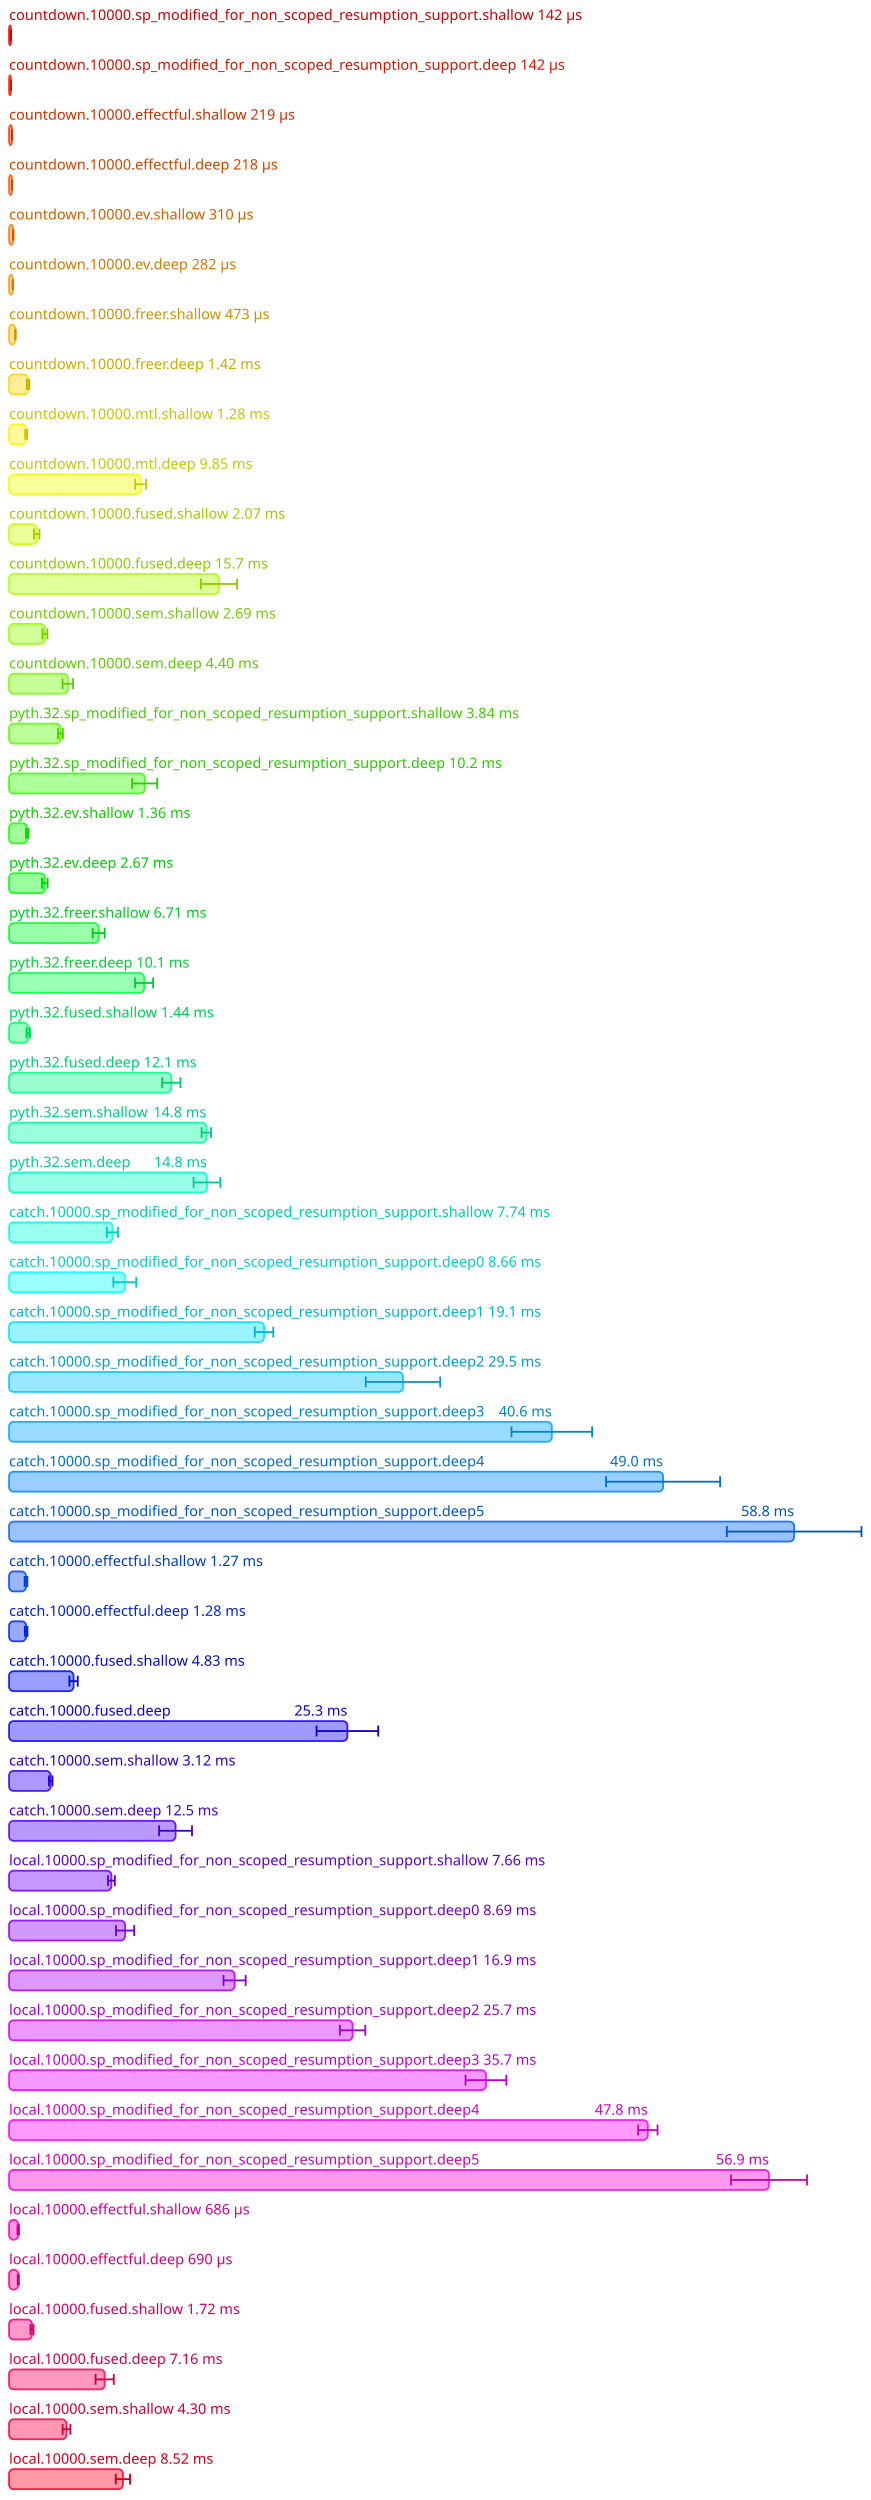
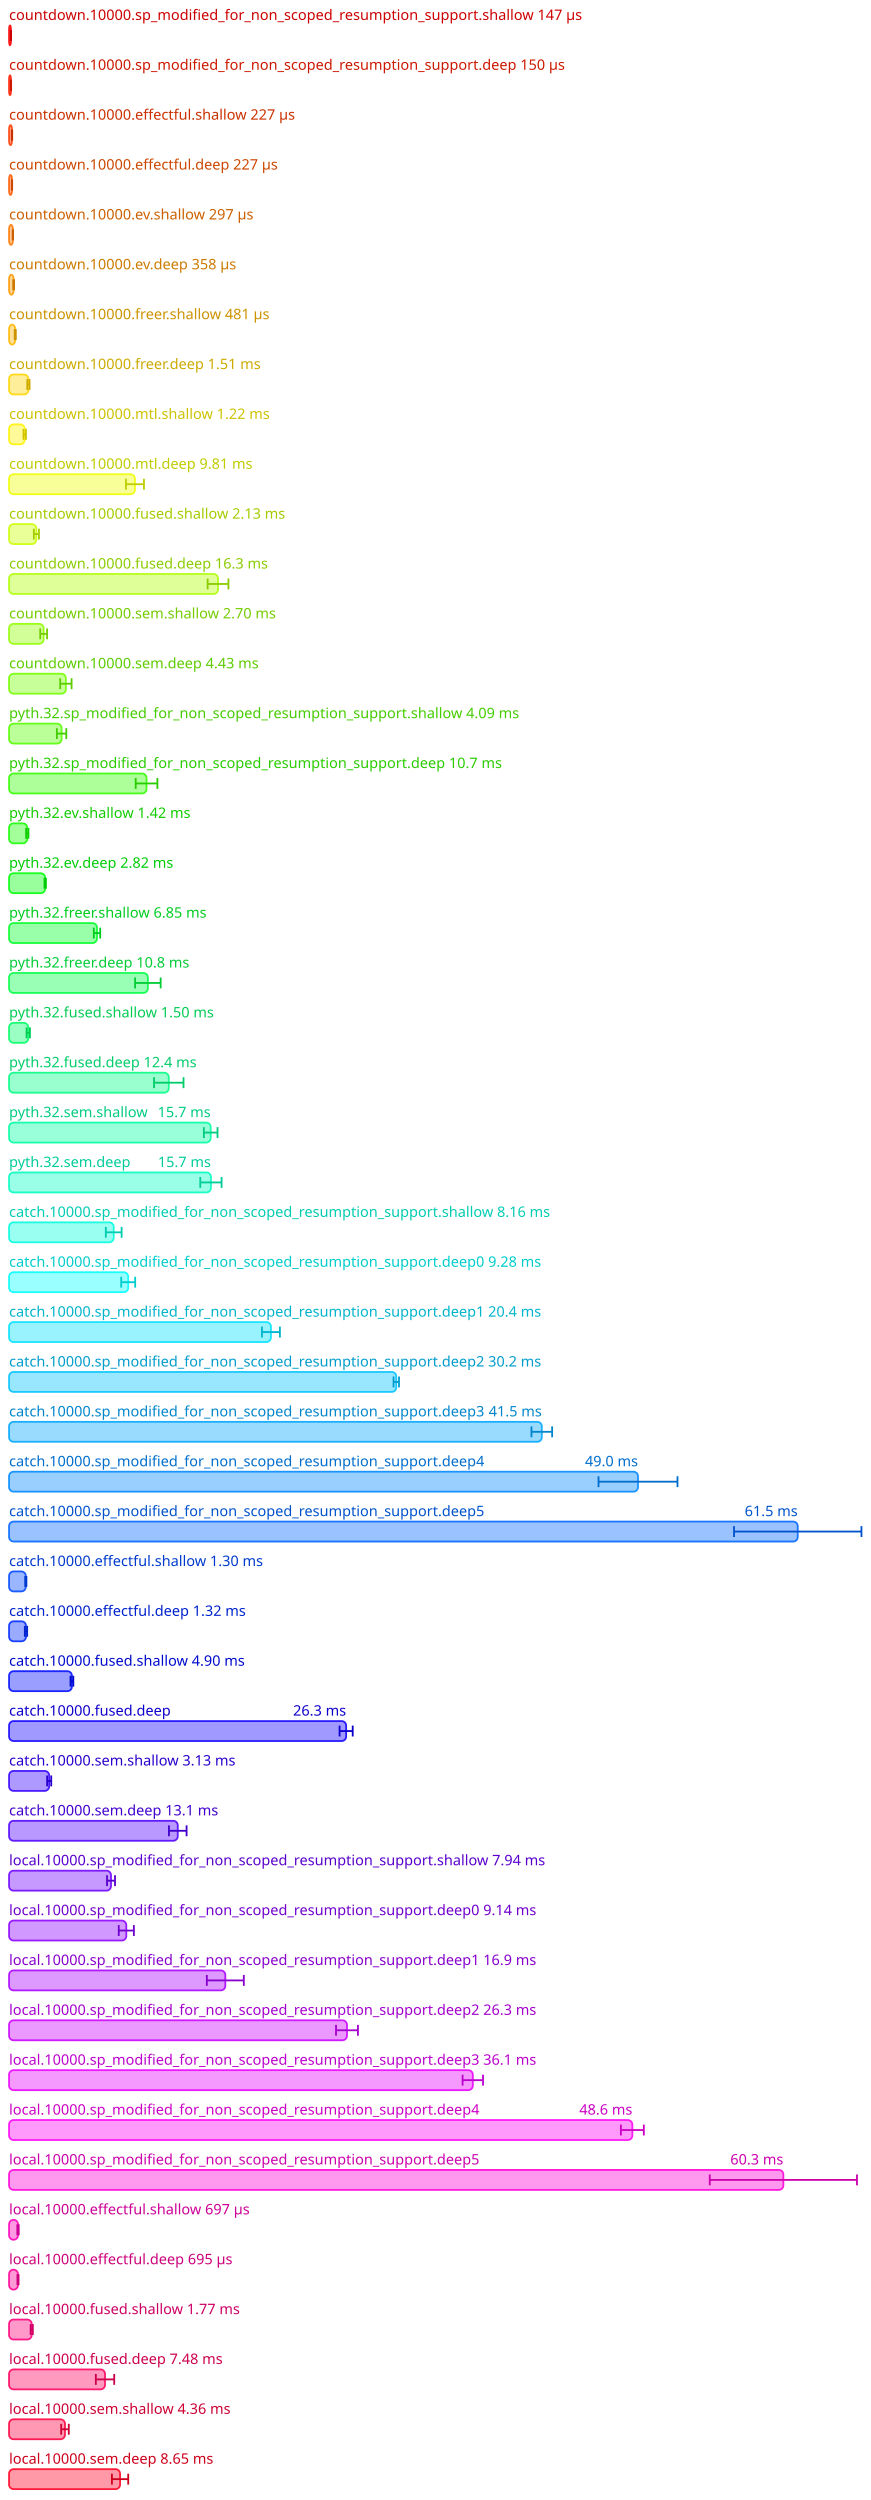
<svg xmlns="http://www.w3.org/2000/svg" height="2757" width="960.0" font-size="16" font-family="sans-serif" stroke-width="2">
  <g transform="translate(10.0 0)">
-     <text fill="hsl(0, 100%, 40%)" y="22">countdown.10000.sp_modified_for_non_scoped_resumption_support.shallow 142  μs</text>
-     <g>
-       <rect y="28" rx="5" height="22" width="2.097" fill="hsl(0, 100%, 80%)" stroke="hsl(0, 100%, 55%)" />
+     <text fill="hsl(0, 100%, 40%)" y="22">countdown.10000.sp_modified_for_non_scoped_resumption_support.shallow 147  μs</text>
+     <g>
+       <rect y="28" rx="5" height="22" width="2.079" fill="hsl(0, 100%, 80%)" stroke="hsl(0, 100%, 55%)" />
      <g stroke="hsl(0, 100%, 40%)">
-         <line x1="1.92" x2="2.273" y1="39" y2="39" />
-         <line x1="1.92" x2="1.92" y1="33" y2="45" />
-         <line x1="2.273" x2="2.273" y1="33" y2="45" />
-       </g>
-     </g>
-     <text fill="hsl(7, 100%, 40%)" y="77">countdown.10000.sp_modified_for_non_scoped_resumption_support.deep 142  μs</text>
-     <g>
-       <rect y="83" rx="5" height="22" width="2.087" fill="hsl(7, 100%, 80%)" stroke="hsl(7, 100%, 55%)" />
+         <line x1="1.921" x2="2.237" y1="39" y2="39" />
+         <line x1="1.921" x2="1.921" y1="33" y2="45" />
+         <line x1="2.237" x2="2.237" y1="33" y2="45" />
+       </g>
+     </g>
+     <text fill="hsl(7, 100%, 40%)" y="77">countdown.10000.sp_modified_for_non_scoped_resumption_support.deep 150  μs</text>
+     <g>
+       <rect y="83" rx="5" height="22" width="2.118" fill="hsl(7, 100%, 80%)" stroke="hsl(7, 100%, 55%)" />
      <g stroke="hsl(7, 100%, 40%)">
-         <line x1="1.883" x2="2.291" y1="94" y2="94" />
-         <line x1="1.883" x2="1.883" y1="88" y2="100" />
-         <line x1="2.291" x2="2.291" y1="88" y2="100" />
-       </g>
-     </g>
-     <text fill="hsl(14, 100%, 40%)" y="132">countdown.10000.effectful.shallow 219  μs</text>
-     <g>
-       <rect y="138" rx="5" height="22" width="3.221" fill="hsl(14, 100%, 80%)" stroke="hsl(14, 100%, 55%)" />
+         <line x1="1.95" x2="2.285" y1="94" y2="94" />
+         <line x1="1.95" x2="1.95" y1="88" y2="100" />
+         <line x1="2.285" x2="2.285" y1="88" y2="100" />
+       </g>
+     </g>
+     <text fill="hsl(14, 100%, 40%)" y="132">countdown.10000.effectful.shallow 227  μs</text>
+     <g>
+       <rect y="138" rx="5" height="22" width="3.208" fill="hsl(14, 100%, 80%)" stroke="hsl(14, 100%, 55%)" />
      <g stroke="hsl(14, 100%, 40%)">
-         <line x1="3.031" x2="3.411" y1="149" y2="149" />
-         <line x1="3.031" x2="3.031" y1="143" y2="155" />
-         <line x1="3.411" x2="3.411" y1="143" y2="155" />
-       </g>
-     </g>
-     <text fill="hsl(21, 100%, 40%)" y="187">countdown.10000.effectful.deep 218  μs</text>
-     <g>
-       <rect y="193" rx="5" height="22" width="3.214" fill="hsl(21, 100%, 80%)" stroke="hsl(21, 100%, 55%)" />
+         <line x1="2.96" x2="3.456" y1="149" y2="149" />
+         <line x1="2.96" x2="2.96" y1="143" y2="155" />
+         <line x1="3.456" x2="3.456" y1="143" y2="155" />
+       </g>
+     </g>
+     <text fill="hsl(21, 100%, 40%)" y="187">countdown.10000.effectful.deep 227  μs</text>
+     <g>
+       <rect y="193" rx="5" height="22" width="3.208" fill="hsl(21, 100%, 80%)" stroke="hsl(21, 100%, 55%)" />
      <g stroke="hsl(21, 100%, 40%)">
-         <line x1="3.016" x2="3.412" y1="204" y2="204" />
-         <line x1="3.016" x2="3.016" y1="198" y2="210" />
-         <line x1="3.412" x2="3.412" y1="198" y2="210" />
-       </g>
-     </g>
-     <text fill="hsl(28, 100%, 40%)" y="242">countdown.10000.ev.shallow 310  μs</text>
-     <g>
-       <rect y="248" rx="5" height="22" width="4.57" fill="hsl(28, 100%, 80%)" stroke="hsl(28, 100%, 55%)" />
+         <line x1="3.019" x2="3.396" y1="204" y2="204" />
+         <line x1="3.019" x2="3.019" y1="198" y2="210" />
+         <line x1="3.396" x2="3.396" y1="198" y2="210" />
+       </g>
+     </g>
+     <text fill="hsl(28, 100%, 40%)" y="242">countdown.10000.ev.shallow 297  μs</text>
+     <g>
+       <rect y="248" rx="5" height="22" width="4.202" fill="hsl(28, 100%, 80%)" stroke="hsl(28, 100%, 55%)" />
      <g stroke="hsl(28, 100%, 40%)">
-         <line x1="4.184" x2="4.956" y1="259" y2="259" />
-         <line x1="4.184" x2="4.184" y1="253" y2="265" />
-         <line x1="4.956" x2="4.956" y1="253" y2="265" />
-       </g>
-     </g>
-     <text fill="hsl(36, 100%, 40%)" y="297">countdown.10000.ev.deep 282  μs</text>
-     <g>
-       <rect y="303" rx="5" height="22" width="4.153" fill="hsl(36, 100%, 80%)" stroke="hsl(36, 100%, 55%)" />
+         <line x1="4.005" x2="4.398" y1="259" y2="259" />
+         <line x1="4.005" x2="4.005" y1="253" y2="265" />
+         <line x1="4.398" x2="4.398" y1="253" y2="265" />
+       </g>
+     </g>
+     <text fill="hsl(36, 100%, 40%)" y="297">countdown.10000.ev.deep 358  μs</text>
+     <g>
+       <rect y="303" rx="5" height="22" width="5.068" fill="hsl(36, 100%, 80%)" stroke="hsl(36, 100%, 55%)" />
      <g stroke="hsl(36, 100%, 40%)">
-         <line x1="3.786" x2="4.519" y1="314" y2="314" />
-         <line x1="3.786" x2="3.786" y1="308" y2="320" />
-         <line x1="4.519" x2="4.519" y1="308" y2="320" />
-       </g>
-     </g>
-     <text fill="hsl(43, 100%, 40%)" y="352">countdown.10000.freer.shallow 473  μs</text>
-     <g>
-       <rect y="358" rx="5" height="22" width="6.97" fill="hsl(43, 100%, 80%)" stroke="hsl(43, 100%, 55%)" />
+         <line x1="4.606" x2="5.529" y1="314" y2="314" />
+         <line x1="4.606" x2="4.606" y1="308" y2="320" />
+         <line x1="5.529" x2="5.529" y1="308" y2="320" />
+       </g>
+     </g>
+     <text fill="hsl(43, 100%, 40%)" y="352">countdown.10000.freer.shallow 481  μs</text>
+     <g>
+       <rect y="358" rx="5" height="22" width="6.813" fill="hsl(43, 100%, 80%)" stroke="hsl(43, 100%, 55%)" />
      <g stroke="hsl(43, 100%, 40%)">
-         <line x1="6.596" x2="7.345" y1="369" y2="369" />
-         <line x1="6.596" x2="6.596" y1="363" y2="375" />
-         <line x1="7.345" x2="7.345" y1="363" y2="375" />
-       </g>
-     </g>
-     <text fill="hsl(50, 100%, 40%)" y="407">countdown.10000.freer.deep 1.42 ms</text>
-     <g>
-       <rect y="413" rx="5" height="22" width="20.977" fill="hsl(50, 100%, 80%)" stroke="hsl(50, 100%, 55%)" />
+         <line x1="6.212" x2="7.414" y1="369" y2="369" />
+         <line x1="6.212" x2="6.212" y1="363" y2="375" />
+         <line x1="7.414" x2="7.414" y1="363" y2="375" />
+       </g>
+     </g>
+     <text fill="hsl(50, 100%, 40%)" y="407">countdown.10000.freer.deep 1.51 ms</text>
+     <g>
+       <rect y="413" rx="5" height="22" width="21.35" fill="hsl(50, 100%, 80%)" stroke="hsl(50, 100%, 55%)" />
      <g stroke="hsl(50, 100%, 40%)">
-         <line x1="19.635" x2="22.32" y1="424" y2="424" />
-         <line x1="19.635" x2="19.635" y1="418" y2="430" />
-         <line x1="22.32" x2="22.32" y1="418" y2="430" />
-       </g>
-     </g>
-     <text fill="hsl(57, 100%, 40%)" y="462">countdown.10000.mtl.shallow 1.28 ms</text>
-     <g>
-       <rect y="468" rx="5" height="22" width="18.879" fill="hsl(57, 100%, 80%)" stroke="hsl(57, 100%, 55%)" />
+         <line x1="20.105" x2="22.595" y1="424" y2="424" />
+         <line x1="20.105" x2="20.105" y1="418" y2="430" />
+         <line x1="22.595" x2="22.595" y1="418" y2="430" />
+       </g>
+     </g>
+     <text fill="hsl(57, 100%, 40%)" y="462">countdown.10000.mtl.shallow 1.22 ms</text>
+     <g>
+       <rect y="468" rx="5" height="22" width="17.286" fill="hsl(57, 100%, 80%)" stroke="hsl(57, 100%, 55%)" />
      <g stroke="hsl(57, 100%, 40%)">
-         <line x1="17.775" x2="19.982" y1="479" y2="479" />
-         <line x1="17.775" x2="17.775" y1="473" y2="485" />
-         <line x1="19.982" x2="19.982" y1="473" y2="485" />
-       </g>
-     </g>
-     <text fill="hsl(64, 100%, 40%)" y="517">countdown.10000.mtl.deep 9.85 ms</text>
-     <g>
-       <rect y="523" rx="5" height="22" width="145.062" fill="hsl(64, 100%, 80%)" stroke="hsl(64, 100%, 55%)" />
+         <line x1="15.949" x2="18.623" y1="479" y2="479" />
+         <line x1="15.949" x2="15.949" y1="473" y2="485" />
+         <line x1="18.623" x2="18.623" y1="473" y2="485" />
+       </g>
+     </g>
+     <text fill="hsl(64, 100%, 40%)" y="517">countdown.10000.mtl.deep 9.81 ms</text>
+     <g>
+       <rect y="523" rx="5" height="22" width="138.818" fill="hsl(64, 100%, 80%)" stroke="hsl(64, 100%, 55%)" />
      <g stroke="hsl(64, 100%, 40%)">
-         <line x1="139.046" x2="151.077" y1="534" y2="534" />
-         <line x1="139.046" x2="139.046" y1="528" y2="540" />
-         <line x1="151.077" x2="151.077" y1="528" y2="540" />
-       </g>
-     </g>
-     <text fill="hsl(72, 100%, 40%)" y="572">countdown.10000.fused.shallow 2.07 ms</text>
-     <g>
-       <rect y="578" rx="5" height="22" width="30.462" fill="hsl(72, 100%, 80%)" stroke="hsl(72, 100%, 55%)" />
+         <line x1="128.887" x2="148.748" y1="534" y2="534" />
+         <line x1="128.887" x2="128.887" y1="528" y2="540" />
+         <line x1="148.748" x2="148.748" y1="528" y2="540" />
+       </g>
+     </g>
+     <text fill="hsl(72, 100%, 40%)" y="572">countdown.10000.fused.shallow 2.13 ms</text>
+     <g>
+       <rect y="578" rx="5" height="22" width="30.137" fill="hsl(72, 100%, 80%)" stroke="hsl(72, 100%, 55%)" />
      <g stroke="hsl(72, 100%, 40%)">
-         <line x1="27.431" x2="33.494" y1="589" y2="589" />
-         <line x1="27.431" x2="27.431" y1="583" y2="595" />
-         <line x1="33.494" x2="33.494" y1="583" y2="595" />
-       </g>
-     </g>
-     <text fill="hsl(79, 100%, 40%)" y="627">countdown.10000.fused.deep 15.7 ms</text>
-     <g>
-       <rect y="633" rx="5" height="22" width="231.491" fill="hsl(79, 100%, 80%)" stroke="hsl(79, 100%, 55%)" />
+         <line x1="27.323" x2="32.951" y1="589" y2="589" />
+         <line x1="27.323" x2="27.323" y1="583" y2="595" />
+         <line x1="32.951" x2="32.951" y1="583" y2="595" />
+       </g>
+     </g>
+     <text fill="hsl(79, 100%, 40%)" y="627">countdown.10000.fused.deep 16.3 ms</text>
+     <g>
+       <rect y="633" rx="5" height="22" width="230.444" fill="hsl(79, 100%, 80%)" stroke="hsl(79, 100%, 55%)" />
      <g stroke="hsl(79, 100%, 40%)">
-         <line x1="211.548" x2="251.434" y1="644" y2="644" />
-         <line x1="211.548" x2="211.548" y1="638" y2="650" />
-         <line x1="251.434" x2="251.434" y1="638" y2="650" />
-       </g>
-     </g>
-     <text fill="hsl(86, 100%, 40%)" y="682">countdown.10000.sem.shallow 2.69 ms</text>
-     <g>
-       <rect y="688" rx="5" height="22" width="39.584" fill="hsl(86, 100%, 80%)" stroke="hsl(86, 100%, 55%)" />
+         <line x1="218.985" x2="241.902" y1="644" y2="644" />
+         <line x1="218.985" x2="218.985" y1="638" y2="650" />
+         <line x1="241.902" x2="241.902" y1="638" y2="650" />
+       </g>
+     </g>
+     <text fill="hsl(86, 100%, 40%)" y="682">countdown.10000.sem.shallow 2.70 ms</text>
+     <g>
+       <rect y="688" rx="5" height="22" width="38.139" fill="hsl(86, 100%, 80%)" stroke="hsl(86, 100%, 55%)" />
      <g stroke="hsl(86, 100%, 40%)">
-         <line x1="36.867" x2="42.301" y1="699" y2="699" />
-         <line x1="36.867" x2="36.867" y1="693" y2="705" />
-         <line x1="42.301" x2="42.301" y1="693" y2="705" />
-       </g>
-     </g>
-     <text fill="hsl(93, 100%, 40%)" y="737">countdown.10000.sem.deep 4.40 ms</text>
-     <g>
-       <rect y="743" rx="5" height="22" width="64.787" fill="hsl(93, 100%, 80%)" stroke="hsl(93, 100%, 55%)" />
+         <line x1="34.365" x2="41.913" y1="699" y2="699" />
+         <line x1="34.365" x2="34.365" y1="693" y2="705" />
+         <line x1="41.913" x2="41.913" y1="693" y2="705" />
+       </g>
+     </g>
+     <text fill="hsl(93, 100%, 40%)" y="737">countdown.10000.sem.deep 4.43 ms</text>
+     <g>
+       <rect y="743" rx="5" height="22" width="62.674" fill="hsl(93, 100%, 80%)" stroke="hsl(93, 100%, 55%)" />
      <g stroke="hsl(93, 100%, 40%)">
-         <line x1="58.963" x2="70.61" y1="754" y2="754" />
-         <line x1="58.963" x2="58.963" y1="748" y2="760" />
-         <line x1="70.61" x2="70.61" y1="748" y2="760" />
-       </g>
-     </g>
-     <text fill="hsl(100, 100%, 40%)" y="792">pyth.32.sp_modified_for_non_scoped_resumption_support.shallow 3.84 ms</text>
-     <g>
-       <rect y="798" rx="5" height="22" width="56.627" fill="hsl(100, 100%, 80%)" stroke="hsl(100, 100%, 55%)" />
+         <line x1="56.408" x2="68.939" y1="754" y2="754" />
+         <line x1="56.408" x2="56.408" y1="748" y2="760" />
+         <line x1="68.939" x2="68.939" y1="748" y2="760" />
+       </g>
+     </g>
+     <text fill="hsl(100, 100%, 40%)" y="792">pyth.32.sp_modified_for_non_scoped_resumption_support.shallow 4.09 ms</text>
+     <g>
+       <rect y="798" rx="5" height="22" width="57.913" fill="hsl(100, 100%, 80%)" stroke="hsl(100, 100%, 55%)" />
      <g stroke="hsl(100, 100%, 40%)">
-         <line x1="53.946" x2="59.308" y1="809" y2="809" />
-         <line x1="53.946" x2="53.946" y1="803" y2="815" />
-         <line x1="59.308" x2="59.308" y1="803" y2="815" />
-       </g>
-     </g>
-     <text fill="hsl(108, 100%, 40%)" y="847">pyth.32.sp_modified_for_non_scoped_resumption_support.deep 10.2 ms</text>
-     <g>
-       <rect y="853" rx="5" height="22" width="149.61" fill="hsl(108, 100%, 80%)" stroke="hsl(108, 100%, 55%)" />
+         <line x1="52.714" x2="63.112" y1="809" y2="809" />
+         <line x1="52.714" x2="52.714" y1="803" y2="815" />
+         <line x1="63.112" x2="63.112" y1="803" y2="815" />
+       </g>
+     </g>
+     <text fill="hsl(108, 100%, 40%)" y="847">pyth.32.sp_modified_for_non_scoped_resumption_support.deep 10.7 ms</text>
+     <g>
+       <rect y="853" rx="5" height="22" width="151.602" fill="hsl(108, 100%, 80%)" stroke="hsl(108, 100%, 55%)" />
      <g stroke="hsl(108, 100%, 40%)">
-         <line x1="135.812" x2="163.409" y1="864" y2="864" />
-         <line x1="135.812" x2="135.812" y1="858" y2="870" />
-         <line x1="163.409" x2="163.409" y1="858" y2="870" />
-       </g>
-     </g>
-     <text fill="hsl(115, 100%, 40%)" y="902">pyth.32.ev.shallow 1.36 ms</text>
-     <g>
-       <rect y="908" rx="5" height="22" width="20.09" fill="hsl(115, 100%, 80%)" stroke="hsl(115, 100%, 55%)" />
+         <line x1="139.647" x2="163.557" y1="864" y2="864" />
+         <line x1="139.647" x2="139.647" y1="858" y2="870" />
+         <line x1="163.557" x2="163.557" y1="858" y2="870" />
+       </g>
+     </g>
+     <text fill="hsl(115, 100%, 40%)" y="902">pyth.32.ev.shallow 1.42 ms</text>
+     <g>
+       <rect y="908" rx="5" height="22" width="20.084" fill="hsl(115, 100%, 80%)" stroke="hsl(115, 100%, 55%)" />
      <g stroke="hsl(115, 100%, 40%)">
-         <line x1="18.734" x2="21.446" y1="919" y2="919" />
-         <line x1="18.734" x2="18.734" y1="913" y2="925" />
-         <line x1="21.446" x2="21.446" y1="913" y2="925" />
-       </g>
-     </g>
-     <text fill="hsl(122, 100%, 40%)" y="957">pyth.32.ev.deep 2.67 ms</text>
-     <g>
-       <rect y="963" rx="5" height="22" width="39.403" fill="hsl(122, 100%, 80%)" stroke="hsl(122, 100%, 55%)" />
+         <line x1="18.824" x2="21.345" y1="919" y2="919" />
+         <line x1="18.824" x2="18.824" y1="913" y2="925" />
+         <line x1="21.345" x2="21.345" y1="913" y2="925" />
+       </g>
+     </g>
+     <text fill="hsl(122, 100%, 40%)" y="957">pyth.32.ev.deep 2.82 ms</text>
+     <g>
+       <rect y="963" rx="5" height="22" width="39.842" fill="hsl(122, 100%, 80%)" stroke="hsl(122, 100%, 55%)" />
      <g stroke="hsl(122, 100%, 40%)">
-         <line x1="36.298" x2="42.508" y1="974" y2="974" />
-         <line x1="36.298" x2="36.298" y1="968" y2="980" />
-         <line x1="42.508" x2="42.508" y1="968" y2="980" />
-       </g>
-     </g>
-     <text fill="hsl(129, 100%, 40%)" y="1012">pyth.32.freer.shallow 6.71 ms</text>
-     <g>
-       <rect y="1018" rx="5" height="22" width="98.804" fill="hsl(129, 100%, 80%)" stroke="hsl(129, 100%, 55%)" />
+         <line x1="39.068" x2="40.617" y1="974" y2="974" />
+         <line x1="39.068" x2="39.068" y1="968" y2="980" />
+         <line x1="40.617" x2="40.617" y1="968" y2="980" />
+       </g>
+     </g>
+     <text fill="hsl(129, 100%, 40%)" y="1012">pyth.32.freer.shallow 6.85 ms</text>
+     <g>
+       <rect y="1018" rx="5" height="22" width="96.985" fill="hsl(129, 100%, 80%)" stroke="hsl(129, 100%, 55%)" />
      <g stroke="hsl(129, 100%, 40%)">
-         <line x1="92.184" x2="105.424" y1="1029" y2="1029" />
-         <line x1="92.184" x2="92.184" y1="1023" y2="1035" />
-         <line x1="105.424" x2="105.424" y1="1023" y2="1035" />
-       </g>
-     </g>
-     <text fill="hsl(136, 100%, 40%)" y="1067">pyth.32.freer.deep 10.1 ms</text>
-     <g>
-       <rect y="1073" rx="5" height="22" width="148.9" fill="hsl(136, 100%, 80%)" stroke="hsl(136, 100%, 55%)" />
+         <line x1="93.458" x2="100.512" y1="1029" y2="1029" />
+         <line x1="93.458" x2="93.458" y1="1023" y2="1035" />
+         <line x1="100.512" x2="100.512" y1="1023" y2="1035" />
+       </g>
+     </g>
+     <text fill="hsl(136, 100%, 40%)" y="1067">pyth.32.freer.deep 10.8 ms</text>
+     <g>
+       <rect y="1073" rx="5" height="22" width="153.085" fill="hsl(136, 100%, 80%)" stroke="hsl(136, 100%, 55%)" />
      <g stroke="hsl(136, 100%, 40%)">
-         <line x1="138.95" x2="158.849" y1="1084" y2="1084" />
-         <line x1="138.95" x2="138.95" y1="1078" y2="1090" />
-         <line x1="158.849" x2="158.849" y1="1078" y2="1090" />
-       </g>
-     </g>
-     <text fill="hsl(144, 100%, 40%)" y="1122">pyth.32.fused.shallow 1.44 ms</text>
-     <g>
-       <rect y="1128" rx="5" height="22" width="21.181" fill="hsl(144, 100%, 80%)" stroke="hsl(144, 100%, 55%)" />
+         <line x1="139.003" x2="167.168" y1="1084" y2="1084" />
+         <line x1="139.003" x2="139.003" y1="1078" y2="1090" />
+         <line x1="167.168" x2="167.168" y1="1078" y2="1090" />
+       </g>
+     </g>
+     <text fill="hsl(144, 100%, 40%)" y="1122">pyth.32.fused.shallow 1.50 ms</text>
+     <g>
+       <rect y="1128" rx="5" height="22" width="21.169" fill="hsl(144, 100%, 80%)" stroke="hsl(144, 100%, 55%)" />
      <g stroke="hsl(144, 100%, 40%)">
-         <line x1="19.337" x2="23.025" y1="1139" y2="1139" />
-         <line x1="19.337" x2="19.337" y1="1133" y2="1145" />
-         <line x1="23.025" x2="23.025" y1="1133" y2="1145" />
-       </g>
-     </g>
-     <text fill="hsl(151, 100%, 40%)" y="1177">pyth.32.fused.deep 12.1 ms</text>
-     <g>
-       <rect y="1183" rx="5" height="22" width="178.877" fill="hsl(151, 100%, 80%)" stroke="hsl(151, 100%, 55%)" />
+         <line x1="19.344" x2="22.994" y1="1139" y2="1139" />
+         <line x1="19.344" x2="19.344" y1="1133" y2="1145" />
+         <line x1="22.994" x2="22.994" y1="1133" y2="1145" />
+       </g>
+     </g>
+     <text fill="hsl(151, 100%, 40%)" y="1177">pyth.32.fused.deep 12.4 ms</text>
+     <g>
+       <rect y="1183" rx="5" height="22" width="176.122" fill="hsl(151, 100%, 80%)" stroke="hsl(151, 100%, 55%)" />
      <g stroke="hsl(151, 100%, 40%)">
-         <line x1="168.795" x2="188.96" y1="1194" y2="1194" />
-         <line x1="168.795" x2="168.795" y1="1188" y2="1200" />
-         <line x1="188.96" x2="188.96" y1="1188" y2="1200" />
+         <line x1="159.863" x2="192.382" y1="1194" y2="1194" />
+         <line x1="159.863" x2="159.863" y1="1188" y2="1200" />
+         <line x1="192.382" x2="192.382" y1="1188" y2="1200" />
      </g>
    </g>
    <g fill="hsl(158, 100%, 40%)">
      <text y="1232">pyth.32.sem.shallow</text>
-       <text y="1232" x="217.535" text-anchor="end">14.8 ms</text>
-     </g>
-     <g>
-       <rect y="1238" rx="5" height="22" width="217.535" fill="hsl(158, 100%, 80%)" stroke="hsl(158, 100%, 55%)" />
+       <text y="1232" x="222.357" text-anchor="end">15.7 ms</text>
+     </g>
+     <g>
+       <rect y="1238" rx="5" height="22" width="222.357" fill="hsl(158, 100%, 80%)" stroke="hsl(158, 100%, 55%)" />
      <g stroke="hsl(158, 100%, 40%)">
-         <line x1="212.308" x2="222.763" y1="1249" y2="1249" />
-         <line x1="212.308" x2="212.308" y1="1243" y2="1255" />
-         <line x1="222.763" x2="222.763" y1="1243" y2="1255" />
+         <line x1="214.828" x2="229.887" y1="1249" y2="1249" />
+         <line x1="214.828" x2="214.828" y1="1243" y2="1255" />
+         <line x1="229.887" x2="229.887" y1="1243" y2="1255" />
      </g>
    </g>
    <g fill="hsl(165, 100%, 40%)">
      <text y="1287">pyth.32.sem.deep</text>
-       <text y="1287" x="218.208" text-anchor="end">14.8 ms</text>
-     </g>
-     <g>
-       <rect y="1293" rx="5" height="22" width="218.208" fill="hsl(165, 100%, 80%)" stroke="hsl(165, 100%, 55%)" />
+       <text y="1287" x="222.618" text-anchor="end">15.7 ms</text>
+     </g>
+     <g>
+       <rect y="1293" rx="5" height="22" width="222.618" fill="hsl(165, 100%, 80%)" stroke="hsl(165, 100%, 55%)" />
      <g stroke="hsl(165, 100%, 40%)">
-         <line x1="203.449" x2="232.967" y1="1304" y2="1304" />
-         <line x1="203.449" x2="203.449" y1="1298" y2="1310" />
-         <line x1="232.967" x2="232.967" y1="1298" y2="1310" />
-       </g>
-     </g>
-     <text fill="hsl(172, 100%, 40%)" y="1342">catch.10000.sp_modified_for_non_scoped_resumption_support.shallow 7.74 ms</text>
-     <g>
-       <rect y="1348" rx="5" height="22" width="113.976" fill="hsl(172, 100%, 80%)" stroke="hsl(172, 100%, 55%)" />
+         <line x1="210.877" x2="234.359" y1="1304" y2="1304" />
+         <line x1="210.877" x2="210.877" y1="1298" y2="1310" />
+         <line x1="234.359" x2="234.359" y1="1298" y2="1310" />
+       </g>
+     </g>
+     <text fill="hsl(172, 100%, 40%)" y="1342">catch.10000.sp_modified_for_non_scoped_resumption_support.shallow 8.16 ms</text>
+     <g>
+       <rect y="1348" rx="5" height="22" width="115.41" fill="hsl(172, 100%, 80%)" stroke="hsl(172, 100%, 55%)" />
      <g stroke="hsl(172, 100%, 40%)">
-         <line x1="107.881" x2="120.072" y1="1359" y2="1359" />
-         <line x1="107.881" x2="107.881" y1="1353" y2="1365" />
-         <line x1="120.072" x2="120.072" y1="1353" y2="1365" />
-       </g>
-     </g>
-     <text fill="hsl(180, 100%, 40%)" y="1397">catch.10000.sp_modified_for_non_scoped_resumption_support.deep0 8.66 ms</text>
-     <g>
-       <rect y="1403" rx="5" height="22" width="127.619" fill="hsl(180, 100%, 80%)" stroke="hsl(180, 100%, 55%)" />
+         <line x1="106.706" x2="124.113" y1="1359" y2="1359" />
+         <line x1="106.706" x2="106.706" y1="1353" y2="1365" />
+         <line x1="124.113" x2="124.113" y1="1353" y2="1365" />
+       </g>
+     </g>
+     <text fill="hsl(180, 100%, 40%)" y="1397">catch.10000.sp_modified_for_non_scoped_resumption_support.deep0 9.28 ms</text>
+     <g>
+       <rect y="1403" rx="5" height="22" width="131.373" fill="hsl(180, 100%, 80%)" stroke="hsl(180, 100%, 55%)" />
      <g stroke="hsl(180, 100%, 40%)">
-         <line x1="115.022" x2="140.216" y1="1414" y2="1414" />
-         <line x1="115.022" x2="115.022" y1="1408" y2="1420" />
-         <line x1="140.216" x2="140.216" y1="1408" y2="1420" />
-       </g>
-     </g>
-     <text fill="hsl(187, 100%, 40%)" y="1452">catch.10000.sp_modified_for_non_scoped_resumption_support.deep1 19.1 ms</text>
-     <g>
-       <rect y="1458" rx="5" height="22" width="281.218" fill="hsl(187, 100%, 80%)" stroke="hsl(187, 100%, 55%)" />
+         <line x1="123.667" x2="139.078" y1="1414" y2="1414" />
+         <line x1="123.667" x2="123.667" y1="1408" y2="1420" />
+         <line x1="139.078" x2="139.078" y1="1408" y2="1420" />
+       </g>
+     </g>
+     <text fill="hsl(187, 100%, 40%)" y="1452">catch.10000.sp_modified_for_non_scoped_resumption_support.deep1 20.4 ms</text>
+     <g>
+       <rect y="1458" rx="5" height="22" width="288.785" fill="hsl(187, 100%, 80%)" stroke="hsl(187, 100%, 55%)" />
      <g stroke="hsl(187, 100%, 40%)">
-         <line x1="271.043" x2="291.393" y1="1469" y2="1469" />
-         <line x1="271.043" x2="271.043" y1="1463" y2="1475" />
-         <line x1="291.393" x2="291.393" y1="1463" y2="1475" />
-       </g>
-     </g>
-     <text fill="hsl(194, 100%, 40%)" y="1507">catch.10000.sp_modified_for_non_scoped_resumption_support.deep2 29.5 ms</text>
-     <g>
-       <rect y="1513" rx="5" height="22" width="434.41" fill="hsl(194, 100%, 80%)" stroke="hsl(194, 100%, 55%)" />
+         <line x1="278.886" x2="298.684" y1="1469" y2="1469" />
+         <line x1="278.886" x2="278.886" y1="1463" y2="1475" />
+         <line x1="298.684" x2="298.684" y1="1463" y2="1475" />
+       </g>
+     </g>
+     <text fill="hsl(194, 100%, 40%)" y="1507">catch.10000.sp_modified_for_non_scoped_resumption_support.deep2 30.2 ms</text>
+     <g>
+       <rect y="1513" rx="5" height="22" width="427.01" fill="hsl(194, 100%, 80%)" stroke="hsl(194, 100%, 55%)" />
      <g stroke="hsl(194, 100%, 40%)">
-         <line x1="393.382" x2="475.438" y1="1524" y2="1524" />
-         <line x1="393.382" x2="393.382" y1="1518" y2="1530" />
-         <line x1="475.438" x2="475.438" y1="1518" y2="1530" />
+         <line x1="423.991" x2="430.03" y1="1524" y2="1524" />
+         <line x1="423.991" x2="423.991" y1="1518" y2="1530" />
+         <line x1="430.03" x2="430.03" y1="1518" y2="1530" />
      </g>
    </g>
    <g fill="hsl(201, 100%, 40%)">
      <text y="1562">catch.10000.sp_modified_for_non_scoped_resumption_support.deep3</text>
-       <text y="1562" x="598.531" text-anchor="end">40.6 ms</text>
-     </g>
-     <g>
-       <rect y="1568" rx="5" height="22" width="598.531" fill="hsl(201, 100%, 80%)" stroke="hsl(201, 100%, 55%)" />
+       <text y="1562" x="587.493" text-anchor="end">41.5 ms</text>
+     </g>
+     <g>
+       <rect y="1568" rx="5" height="22" width="587.493" fill="hsl(201, 100%, 80%)" stroke="hsl(201, 100%, 55%)" />
      <g stroke="hsl(201, 100%, 40%)">
-         <line x1="554.044" x2="643.018" y1="1579" y2="1579" />
-         <line x1="554.044" x2="554.044" y1="1573" y2="1585" />
-         <line x1="643.018" x2="643.018" y1="1573" y2="1585" />
+         <line x1="576.085" x2="598.901" y1="1579" y2="1579" />
+         <line x1="576.085" x2="576.085" y1="1573" y2="1585" />
+         <line x1="598.901" x2="598.901" y1="1573" y2="1585" />
      </g>
    </g>
    <g fill="hsl(208, 100%, 40%)">
      <text y="1617">catch.10000.sp_modified_for_non_scoped_resumption_support.deep4</text>
-       <text y="1617" x="721.243" text-anchor="end">49.0 ms</text>
-     </g>
-     <g>
-       <rect y="1623" rx="5" height="22" width="721.243" fill="hsl(208, 100%, 80%)" stroke="hsl(208, 100%, 55%)" />
+       <text y="1617" x="693.591" text-anchor="end">49.0 ms</text>
+     </g>
+     <g>
+       <rect y="1623" rx="5" height="22" width="693.591" fill="hsl(208, 100%, 80%)" stroke="hsl(208, 100%, 55%)" />
      <g stroke="hsl(208, 100%, 40%)">
-         <line x1="658.377" x2="784.109" y1="1634" y2="1634" />
-         <line x1="658.377" x2="658.377" y1="1628" y2="1640" />
-         <line x1="784.109" x2="784.109" y1="1628" y2="1640" />
+         <line x1="650.055" x2="737.127" y1="1634" y2="1634" />
+         <line x1="650.055" x2="650.055" y1="1628" y2="1640" />
+         <line x1="737.127" x2="737.127" y1="1628" y2="1640" />
      </g>
    </g>
    <g fill="hsl(216, 100%, 40%)">
      <text y="1672">catch.10000.sp_modified_for_non_scoped_resumption_support.deep5</text>
-       <text y="1672" x="865.779" text-anchor="end">58.8 ms</text>
-     </g>
-     <g>
-       <rect y="1678" rx="5" height="22" width="865.779" fill="hsl(216, 100%, 80%)" stroke="hsl(216, 100%, 55%)" />
+       <text y="1672" x="869.736" text-anchor="end">61.5 ms</text>
+     </g>
+     <g>
+       <rect y="1678" rx="5" height="22" width="869.736" fill="hsl(216, 100%, 80%)" stroke="hsl(216, 100%, 55%)" />
      <g stroke="hsl(216, 100%, 40%)">
-         <line x1="791.557" x2="940.0" y1="1689" y2="1689" />
-         <line x1="791.557" x2="791.557" y1="1683" y2="1695" />
+         <line x1="799.472" x2="940.0" y1="1689" y2="1689" />
+         <line x1="799.472" x2="799.472" y1="1683" y2="1695" />
        <line x1="940.0" x2="940.0" y1="1683" y2="1695" />
      </g>
    </g>
-     <text fill="hsl(223, 100%, 40%)" y="1727">catch.10000.effectful.shallow 1.27 ms</text>
-     <g>
-       <rect y="1733" rx="5" height="22" width="18.664" fill="hsl(223, 100%, 80%)" stroke="hsl(223, 100%, 55%)" />
+     <text fill="hsl(223, 100%, 40%)" y="1727">catch.10000.effectful.shallow 1.30 ms</text>
+     <g>
+       <rect y="1733" rx="5" height="22" width="18.462" fill="hsl(223, 100%, 80%)" stroke="hsl(223, 100%, 55%)" />
      <g stroke="hsl(223, 100%, 40%)">
-         <line x1="17.169" x2="20.16" y1="1744" y2="1744" />
-         <line x1="17.169" x2="17.169" y1="1738" y2="1750" />
-         <line x1="20.16" x2="20.16" y1="1738" y2="1750" />
-       </g>
-     </g>
-     <text fill="hsl(230, 100%, 40%)" y="1782">catch.10000.effectful.deep 1.28 ms</text>
-     <g>
-       <rect y="1788" rx="5" height="22" width="18.885" fill="hsl(230, 100%, 80%)" stroke="hsl(230, 100%, 55%)" />
+         <line x1="17.802" x2="19.121" y1="1744" y2="1744" />
+         <line x1="17.802" x2="17.802" y1="1738" y2="1750" />
+         <line x1="19.121" x2="19.121" y1="1738" y2="1750" />
+       </g>
+     </g>
+     <text fill="hsl(230, 100%, 40%)" y="1782">catch.10000.effectful.deep 1.32 ms</text>
+     <g>
+       <rect y="1788" rx="5" height="22" width="18.669" fill="hsl(230, 100%, 80%)" stroke="hsl(230, 100%, 55%)" />
      <g stroke="hsl(230, 100%, 40%)">
-         <line x1="17.497" x2="20.272" y1="1799" y2="1799" />
-         <line x1="17.497" x2="17.497" y1="1793" y2="1805" />
-         <line x1="20.272" x2="20.272" y1="1793" y2="1805" />
-       </g>
-     </g>
-     <text fill="hsl(237, 100%, 40%)" y="1837">catch.10000.fused.shallow 4.83 ms</text>
-     <g>
-       <rect y="1843" rx="5" height="22" width="71.144" fill="hsl(237, 100%, 80%)" stroke="hsl(237, 100%, 55%)" />
+         <line x1="17.381" x2="19.956" y1="1799" y2="1799" />
+         <line x1="17.381" x2="17.381" y1="1793" y2="1805" />
+         <line x1="19.956" x2="19.956" y1="1793" y2="1805" />
+       </g>
+     </g>
+     <text fill="hsl(237, 100%, 40%)" y="1837">catch.10000.fused.shallow 4.90 ms</text>
+     <g>
+       <rect y="1843" rx="5" height="22" width="69.311" fill="hsl(237, 100%, 80%)" stroke="hsl(237, 100%, 55%)" />
      <g stroke="hsl(237, 100%, 40%)">
-         <line x1="66.552" x2="75.735" y1="1854" y2="1854" />
-         <line x1="66.552" x2="66.552" y1="1848" y2="1860" />
-         <line x1="75.735" x2="75.735" y1="1848" y2="1860" />
+         <line x1="67.759" x2="70.862" y1="1854" y2="1854" />
+         <line x1="67.759" x2="67.759" y1="1848" y2="1860" />
+         <line x1="70.862" x2="70.862" y1="1848" y2="1860" />
      </g>
    </g>
    <g fill="hsl(244, 100%, 40%)">
      <text y="1892">catch.10000.fused.deep</text>
-       <text y="1892" x="373.094" text-anchor="end">25.3 ms</text>
-     </g>
-     <g>
-       <rect y="1898" rx="5" height="22" width="373.094" fill="hsl(244, 100%, 80%)" stroke="hsl(244, 100%, 55%)" />
+       <text y="1892" x="371.729" text-anchor="end">26.3 ms</text>
+     </g>
+     <g>
+       <rect y="1898" rx="5" height="22" width="371.729" fill="hsl(244, 100%, 80%)" stroke="hsl(244, 100%, 55%)" />
      <g stroke="hsl(244, 100%, 40%)">
-         <line x1="339.084" x2="407.103" y1="1909" y2="1909" />
-         <line x1="339.084" x2="339.084" y1="1903" y2="1915" />
-         <line x1="407.103" x2="407.103" y1="1903" y2="1915" />
-       </g>
-     </g>
-     <text fill="hsl(252, 100%, 40%)" y="1947">catch.10000.sem.shallow 3.12 ms</text>
-     <g>
-       <rect y="1953" rx="5" height="22" width="45.922" fill="hsl(252, 100%, 80%)" stroke="hsl(252, 100%, 55%)" />
+         <line x1="364.482" x2="378.975" y1="1909" y2="1909" />
+         <line x1="364.482" x2="364.482" y1="1903" y2="1915" />
+         <line x1="378.975" x2="378.975" y1="1903" y2="1915" />
+       </g>
+     </g>
+     <text fill="hsl(252, 100%, 40%)" y="1947">catch.10000.sem.shallow 3.13 ms</text>
+     <g>
+       <rect y="1953" rx="5" height="22" width="44.238" fill="hsl(252, 100%, 80%)" stroke="hsl(252, 100%, 55%)" />
      <g stroke="hsl(252, 100%, 40%)">
-         <line x1="43.986" x2="47.858" y1="1964" y2="1964" />
-         <line x1="43.986" x2="43.986" y1="1958" y2="1970" />
-         <line x1="47.858" x2="47.858" y1="1958" y2="1970" />
-       </g>
-     </g>
-     <text fill="hsl(259, 100%, 40%)" y="2002">catch.10000.sem.deep 12.5 ms</text>
-     <g>
-       <rect y="2008" rx="5" height="22" width="183.602" fill="hsl(259, 100%, 80%)" stroke="hsl(259, 100%, 55%)" />
+         <line x1="41.978" x2="46.499" y1="1964" y2="1964" />
+         <line x1="41.978" x2="41.978" y1="1958" y2="1970" />
+         <line x1="46.499" x2="46.499" y1="1958" y2="1970" />
+       </g>
+     </g>
+     <text fill="hsl(259, 100%, 40%)" y="2002">catch.10000.sem.deep 13.1 ms</text>
+     <g>
+       <rect y="2008" rx="5" height="22" width="186.031" fill="hsl(259, 100%, 80%)" stroke="hsl(259, 100%, 55%)" />
      <g stroke="hsl(259, 100%, 40%)">
-         <line x1="165.474" x2="201.73" y1="2019" y2="2019" />
-         <line x1="165.474" x2="165.474" y1="2013" y2="2025" />
-         <line x1="201.73" x2="201.73" y1="2013" y2="2025" />
-       </g>
-     </g>
-     <text fill="hsl(266, 100%, 40%)" y="2057">local.10000.sp_modified_for_non_scoped_resumption_support.shallow 7.66 ms</text>
-     <g>
-       <rect y="2063" rx="5" height="22" width="112.852" fill="hsl(266, 100%, 80%)" stroke="hsl(266, 100%, 55%)" />
+         <line x1="176.309" x2="195.752" y1="2019" y2="2019" />
+         <line x1="176.309" x2="176.309" y1="2013" y2="2025" />
+         <line x1="195.752" x2="195.752" y1="2013" y2="2025" />
+       </g>
+     </g>
+     <text fill="hsl(266, 100%, 40%)" y="2057">local.10000.sp_modified_for_non_scoped_resumption_support.shallow 7.94 ms</text>
+     <g>
+       <rect y="2063" rx="5" height="22" width="112.427" fill="hsl(266, 100%, 80%)" stroke="hsl(266, 100%, 55%)" />
      <g stroke="hsl(266, 100%, 40%)">
-         <line x1="109.052" x2="116.651" y1="2074" y2="2074" />
-         <line x1="109.052" x2="109.052" y1="2068" y2="2080" />
-         <line x1="116.651" x2="116.651" y1="2068" y2="2080" />
-       </g>
-     </g>
-     <text fill="hsl(273, 100%, 40%)" y="2112">local.10000.sp_modified_for_non_scoped_resumption_support.deep0 8.69 ms</text>
-     <g>
-       <rect y="2118" rx="5" height="22" width="127.962" fill="hsl(273, 100%, 80%)" stroke="hsl(273, 100%, 55%)" />
+         <line x1="108.023" x2="116.831" y1="2074" y2="2074" />
+         <line x1="108.023" x2="108.023" y1="2068" y2="2080" />
+         <line x1="116.831" x2="116.831" y1="2068" y2="2080" />
+       </g>
+     </g>
+     <text fill="hsl(273, 100%, 40%)" y="2112">local.10000.sp_modified_for_non_scoped_resumption_support.deep0 9.14 ms</text>
+     <g>
+       <rect y="2118" rx="5" height="22" width="129.295" fill="hsl(273, 100%, 80%)" stroke="hsl(273, 100%, 55%)" />
      <g stroke="hsl(273, 100%, 40%)">
-         <line x1="117.91" x2="138.014" y1="2129" y2="2129" />
-         <line x1="117.91" x2="117.91" y1="2123" y2="2135" />
-         <line x1="138.014" x2="138.014" y1="2123" y2="2135" />
+         <line x1="120.958" x2="137.631" y1="2129" y2="2129" />
+         <line x1="120.958" x2="120.958" y1="2123" y2="2135" />
+         <line x1="137.631" x2="137.631" y1="2123" y2="2135" />
      </g>
    </g>
    <text fill="hsl(280, 100%, 40%)" y="2167">local.10000.sp_modified_for_non_scoped_resumption_support.deep1 16.9 ms</text>
    <g>
-       <rect y="2173" rx="5" height="22" width="248.711" fill="hsl(280, 100%, 80%)" stroke="hsl(280, 100%, 55%)" />
+       <rect y="2173" rx="5" height="22" width="238.489" fill="hsl(280, 100%, 80%)" stroke="hsl(280, 100%, 55%)" />
      <g stroke="hsl(280, 100%, 40%)">
-         <line x1="236.487" x2="260.935" y1="2184" y2="2184" />
-         <line x1="236.487" x2="236.487" y1="2178" y2="2190" />
-         <line x1="260.935" x2="260.935" y1="2178" y2="2190" />
-       </g>
-     </g>
-     <text fill="hsl(288, 100%, 40%)" y="2222">local.10000.sp_modified_for_non_scoped_resumption_support.deep2 25.7 ms</text>
-     <g>
-       <rect y="2228" rx="5" height="22" width="378.83" fill="hsl(288, 100%, 80%)" stroke="hsl(288, 100%, 55%)" />
+         <line x1="218.099" x2="258.88" y1="2184" y2="2184" />
+         <line x1="218.099" x2="218.099" y1="2178" y2="2190" />
+         <line x1="258.88" x2="258.88" y1="2178" y2="2190" />
+       </g>
+     </g>
+     <text fill="hsl(288, 100%, 40%)" y="2222">local.10000.sp_modified_for_non_scoped_resumption_support.deep2 26.3 ms</text>
+     <g>
+       <rect y="2228" rx="5" height="22" width="372.648" fill="hsl(288, 100%, 80%)" stroke="hsl(288, 100%, 55%)" />
      <g stroke="hsl(288, 100%, 40%)">
-         <line x1="364.811" x2="392.848" y1="2239" y2="2239" />
-         <line x1="364.811" x2="364.811" y1="2233" y2="2245" />
-         <line x1="392.848" x2="392.848" y1="2233" y2="2245" />
-       </g>
-     </g>
-     <text fill="hsl(295, 100%, 40%)" y="2277">local.10000.sp_modified_for_non_scoped_resumption_support.deep3 35.7 ms</text>
-     <g>
-       <rect y="2283" rx="5" height="22" width="525.881" fill="hsl(295, 100%, 80%)" stroke="hsl(295, 100%, 55%)" />
+         <line x1="360.563" x2="384.733" y1="2239" y2="2239" />
+         <line x1="360.563" x2="360.563" y1="2233" y2="2245" />
+         <line x1="384.733" x2="384.733" y1="2233" y2="2245" />
+       </g>
+     </g>
+     <text fill="hsl(295, 100%, 40%)" y="2277">local.10000.sp_modified_for_non_scoped_resumption_support.deep3 36.1 ms</text>
+     <g>
+       <rect y="2283" rx="5" height="22" width="511.413" fill="hsl(295, 100%, 80%)" stroke="hsl(295, 100%, 55%)" />
      <g stroke="hsl(295, 100%, 40%)">
-         <line x1="503.397" x2="548.364" y1="2294" y2="2294" />
-         <line x1="503.397" x2="503.397" y1="2288" y2="2300" />
-         <line x1="548.364" x2="548.364" y1="2288" y2="2300" />
+         <line x1="500.152" x2="522.674" y1="2294" y2="2294" />
+         <line x1="500.152" x2="500.152" y1="2288" y2="2300" />
+         <line x1="522.674" x2="522.674" y1="2288" y2="2300" />
      </g>
    </g>
    <g fill="hsl(302, 100%, 40%)">
      <text y="2332">local.10000.sp_modified_for_non_scoped_resumption_support.deep4</text>
-       <text y="2332" x="704.422" text-anchor="end">47.8 ms</text>
-     </g>
-     <g>
-       <rect y="2338" rx="5" height="22" width="704.422" fill="hsl(302, 100%, 80%)" stroke="hsl(302, 100%, 55%)" />
+       <text y="2332" x="687.363" text-anchor="end">48.6 ms</text>
+     </g>
+     <g>
+       <rect y="2338" rx="5" height="22" width="687.363" fill="hsl(302, 100%, 80%)" stroke="hsl(302, 100%, 55%)" />
      <g stroke="hsl(302, 100%, 40%)">
-         <line x1="693.719" x2="715.125" y1="2349" y2="2349" />
-         <line x1="693.719" x2="693.719" y1="2343" y2="2355" />
-         <line x1="715.125" x2="715.125" y1="2343" y2="2355" />
+         <line x1="674.709" x2="700.017" y1="2349" y2="2349" />
+         <line x1="674.709" x2="674.709" y1="2343" y2="2355" />
+         <line x1="700.017" x2="700.017" y1="2343" y2="2355" />
      </g>
    </g>
    <g fill="hsl(309, 100%, 40%)">
      <text y="2387">local.10000.sp_modified_for_non_scoped_resumption_support.deep5</text>
-       <text y="2387" x="838.072" text-anchor="end">56.9 ms</text>
-     </g>
-     <g>
-       <rect y="2393" rx="5" height="22" width="838.072" fill="hsl(309, 100%, 80%)" stroke="hsl(309, 100%, 55%)" />
+       <text y="2387" x="853.886" text-anchor="end">60.3 ms</text>
+     </g>
+     <g>
+       <rect y="2393" rx="5" height="22" width="853.886" fill="hsl(309, 100%, 80%)" stroke="hsl(309, 100%, 55%)" />
      <g stroke="hsl(309, 100%, 40%)">
-         <line x1="796.174" x2="879.97" y1="2404" y2="2404" />
-         <line x1="796.174" x2="796.174" y1="2398" y2="2410" />
-         <line x1="879.97" x2="879.97" y1="2398" y2="2410" />
-       </g>
-     </g>
-     <text fill="hsl(316, 100%, 40%)" y="2442">local.10000.effectful.shallow 686  μs</text>
-     <g>
-       <rect y="2448" rx="5" height="22" width="10.114" fill="hsl(316, 100%, 80%)" stroke="hsl(316, 100%, 55%)" />
+         <line x1="772.713" x2="935.059" y1="2404" y2="2404" />
+         <line x1="772.713" x2="772.713" y1="2398" y2="2410" />
+         <line x1="935.059" x2="935.059" y1="2398" y2="2410" />
+       </g>
+     </g>
+     <text fill="hsl(316, 100%, 40%)" y="2442">local.10000.effectful.shallow 697  μs</text>
+     <g>
+       <rect y="2448" rx="5" height="22" width="9.87" fill="hsl(316, 100%, 80%)" stroke="hsl(316, 100%, 55%)" />
      <g stroke="hsl(316, 100%, 40%)">
-         <line x1="9.2" x2="11.028" y1="2459" y2="2459" />
-         <line x1="9.2" x2="9.2" y1="2453" y2="2465" />
-         <line x1="11.028" x2="11.028" y1="2453" y2="2465" />
-       </g>
-     </g>
-     <text fill="hsl(324, 100%, 40%)" y="2497">local.10000.effectful.deep 690  μs</text>
-     <g>
-       <rect y="2503" rx="5" height="22" width="10.167" fill="hsl(324, 100%, 80%)" stroke="hsl(324, 100%, 55%)" />
+         <line x1="9.095" x2="10.645" y1="2459" y2="2459" />
+         <line x1="9.095" x2="9.095" y1="2453" y2="2465" />
+         <line x1="10.645" x2="10.645" y1="2453" y2="2465" />
+       </g>
+     </g>
+     <text fill="hsl(324, 100%, 40%)" y="2497">local.10000.effectful.deep 695  μs</text>
+     <g>
+       <rect y="2503" rx="5" height="22" width="9.839" fill="hsl(324, 100%, 80%)" stroke="hsl(324, 100%, 55%)" />
      <g stroke="hsl(324, 100%, 40%)">
-         <line x1="9.488" x2="10.845" y1="2514" y2="2514" />
-         <line x1="9.488" x2="9.488" y1="2508" y2="2520" />
-         <line x1="10.845" x2="10.845" y1="2508" y2="2520" />
-       </g>
-     </g>
-     <text fill="hsl(331, 100%, 40%)" y="2552">local.10000.fused.shallow 1.72 ms</text>
-     <g>
-       <rect y="2558" rx="5" height="22" width="25.298" fill="hsl(331, 100%, 80%)" stroke="hsl(331, 100%, 55%)" />
+         <line x1="9.213" x2="10.466" y1="2514" y2="2514" />
+         <line x1="9.213" x2="9.213" y1="2508" y2="2520" />
+         <line x1="10.466" x2="10.466" y1="2508" y2="2520" />
+       </g>
+     </g>
+     <text fill="hsl(331, 100%, 40%)" y="2552">local.10000.fused.shallow 1.77 ms</text>
+     <g>
+       <rect y="2558" rx="5" height="22" width="24.998" fill="hsl(331, 100%, 80%)" stroke="hsl(331, 100%, 55%)" />
      <g stroke="hsl(331, 100%, 40%)">
-         <line x1="23.618" x2="26.977" y1="2569" y2="2569" />
-         <line x1="23.618" x2="23.618" y1="2563" y2="2575" />
-         <line x1="26.977" x2="26.977" y1="2563" y2="2575" />
-       </g>
-     </g>
-     <text fill="hsl(338, 100%, 40%)" y="2607">local.10000.fused.deep 7.16 ms</text>
-     <g>
-       <rect y="2613" rx="5" height="22" width="105.427" fill="hsl(338, 100%, 80%)" stroke="hsl(338, 100%, 55%)" />
+         <line x1="23.804" x2="26.193" y1="2569" y2="2569" />
+         <line x1="23.804" x2="23.804" y1="2563" y2="2575" />
+         <line x1="26.193" x2="26.193" y1="2563" y2="2575" />
+       </g>
+     </g>
+     <text fill="hsl(338, 100%, 40%)" y="2607">local.10000.fused.deep 7.48 ms</text>
+     <g>
+       <rect y="2613" rx="5" height="22" width="105.825" fill="hsl(338, 100%, 80%)" stroke="hsl(338, 100%, 55%)" />
      <g stroke="hsl(338, 100%, 40%)">
-         <line x1="95.387" x2="115.468" y1="2624" y2="2624" />
-         <line x1="95.387" x2="95.387" y1="2618" y2="2630" />
-         <line x1="115.468" x2="115.468" y1="2618" y2="2630" />
-       </g>
-     </g>
-     <text fill="hsl(345, 100%, 40%)" y="2662">local.10000.sem.shallow 4.30 ms</text>
-     <g>
-       <rect y="2668" rx="5" height="22" width="63.347" fill="hsl(345, 100%, 80%)" stroke="hsl(345, 100%, 55%)" />
+         <line x1="95.688" x2="115.962" y1="2624" y2="2624" />
+         <line x1="95.688" x2="95.688" y1="2618" y2="2630" />
+         <line x1="115.962" x2="115.962" y1="2618" y2="2630" />
+       </g>
+     </g>
+     <text fill="hsl(345, 100%, 40%)" y="2662">local.10000.sem.shallow 4.36 ms</text>
+     <g>
+       <rect y="2668" rx="5" height="22" width="61.666" fill="hsl(345, 100%, 80%)" stroke="hsl(345, 100%, 55%)" />
      <g stroke="hsl(345, 100%, 40%)">
-         <line x1="59.083" x2="67.61" y1="2679" y2="2679" />
-         <line x1="59.083" x2="59.083" y1="2673" y2="2685" />
-         <line x1="67.61" x2="67.61" y1="2673" y2="2685" />
-       </g>
-     </g>
-     <text fill="hsl(352, 100%, 40%)" y="2717">local.10000.sem.deep 8.52 ms</text>
-     <g>
-       <rect y="2723" rx="5" height="22" width="125.533" fill="hsl(352, 100%, 80%)" stroke="hsl(352, 100%, 55%)" />
+         <line x1="57.458" x2="65.874" y1="2679" y2="2679" />
+         <line x1="57.458" x2="57.458" y1="2673" y2="2685" />
+         <line x1="65.874" x2="65.874" y1="2673" y2="2685" />
+       </g>
+     </g>
+     <text fill="hsl(352, 100%, 40%)" y="2717">local.10000.sem.deep 8.65 ms</text>
+     <g>
+       <rect y="2723" rx="5" height="22" width="122.412" fill="hsl(352, 100%, 80%)" stroke="hsl(352, 100%, 55%)" />
      <g stroke="hsl(352, 100%, 40%)">
-         <line x1="117.648" x2="133.419" y1="2734" y2="2734" />
-         <line x1="117.648" x2="117.648" y1="2728" y2="2740" />
-         <line x1="133.419" x2="133.419" y1="2728" y2="2740" />
+         <line x1="113.423" x2="131.401" y1="2734" y2="2734" />
+         <line x1="113.423" x2="113.423" y1="2728" y2="2740" />
+         <line x1="131.401" x2="131.401" y1="2728" y2="2740" />
      </g>
    </g>
  </g>
</svg>
